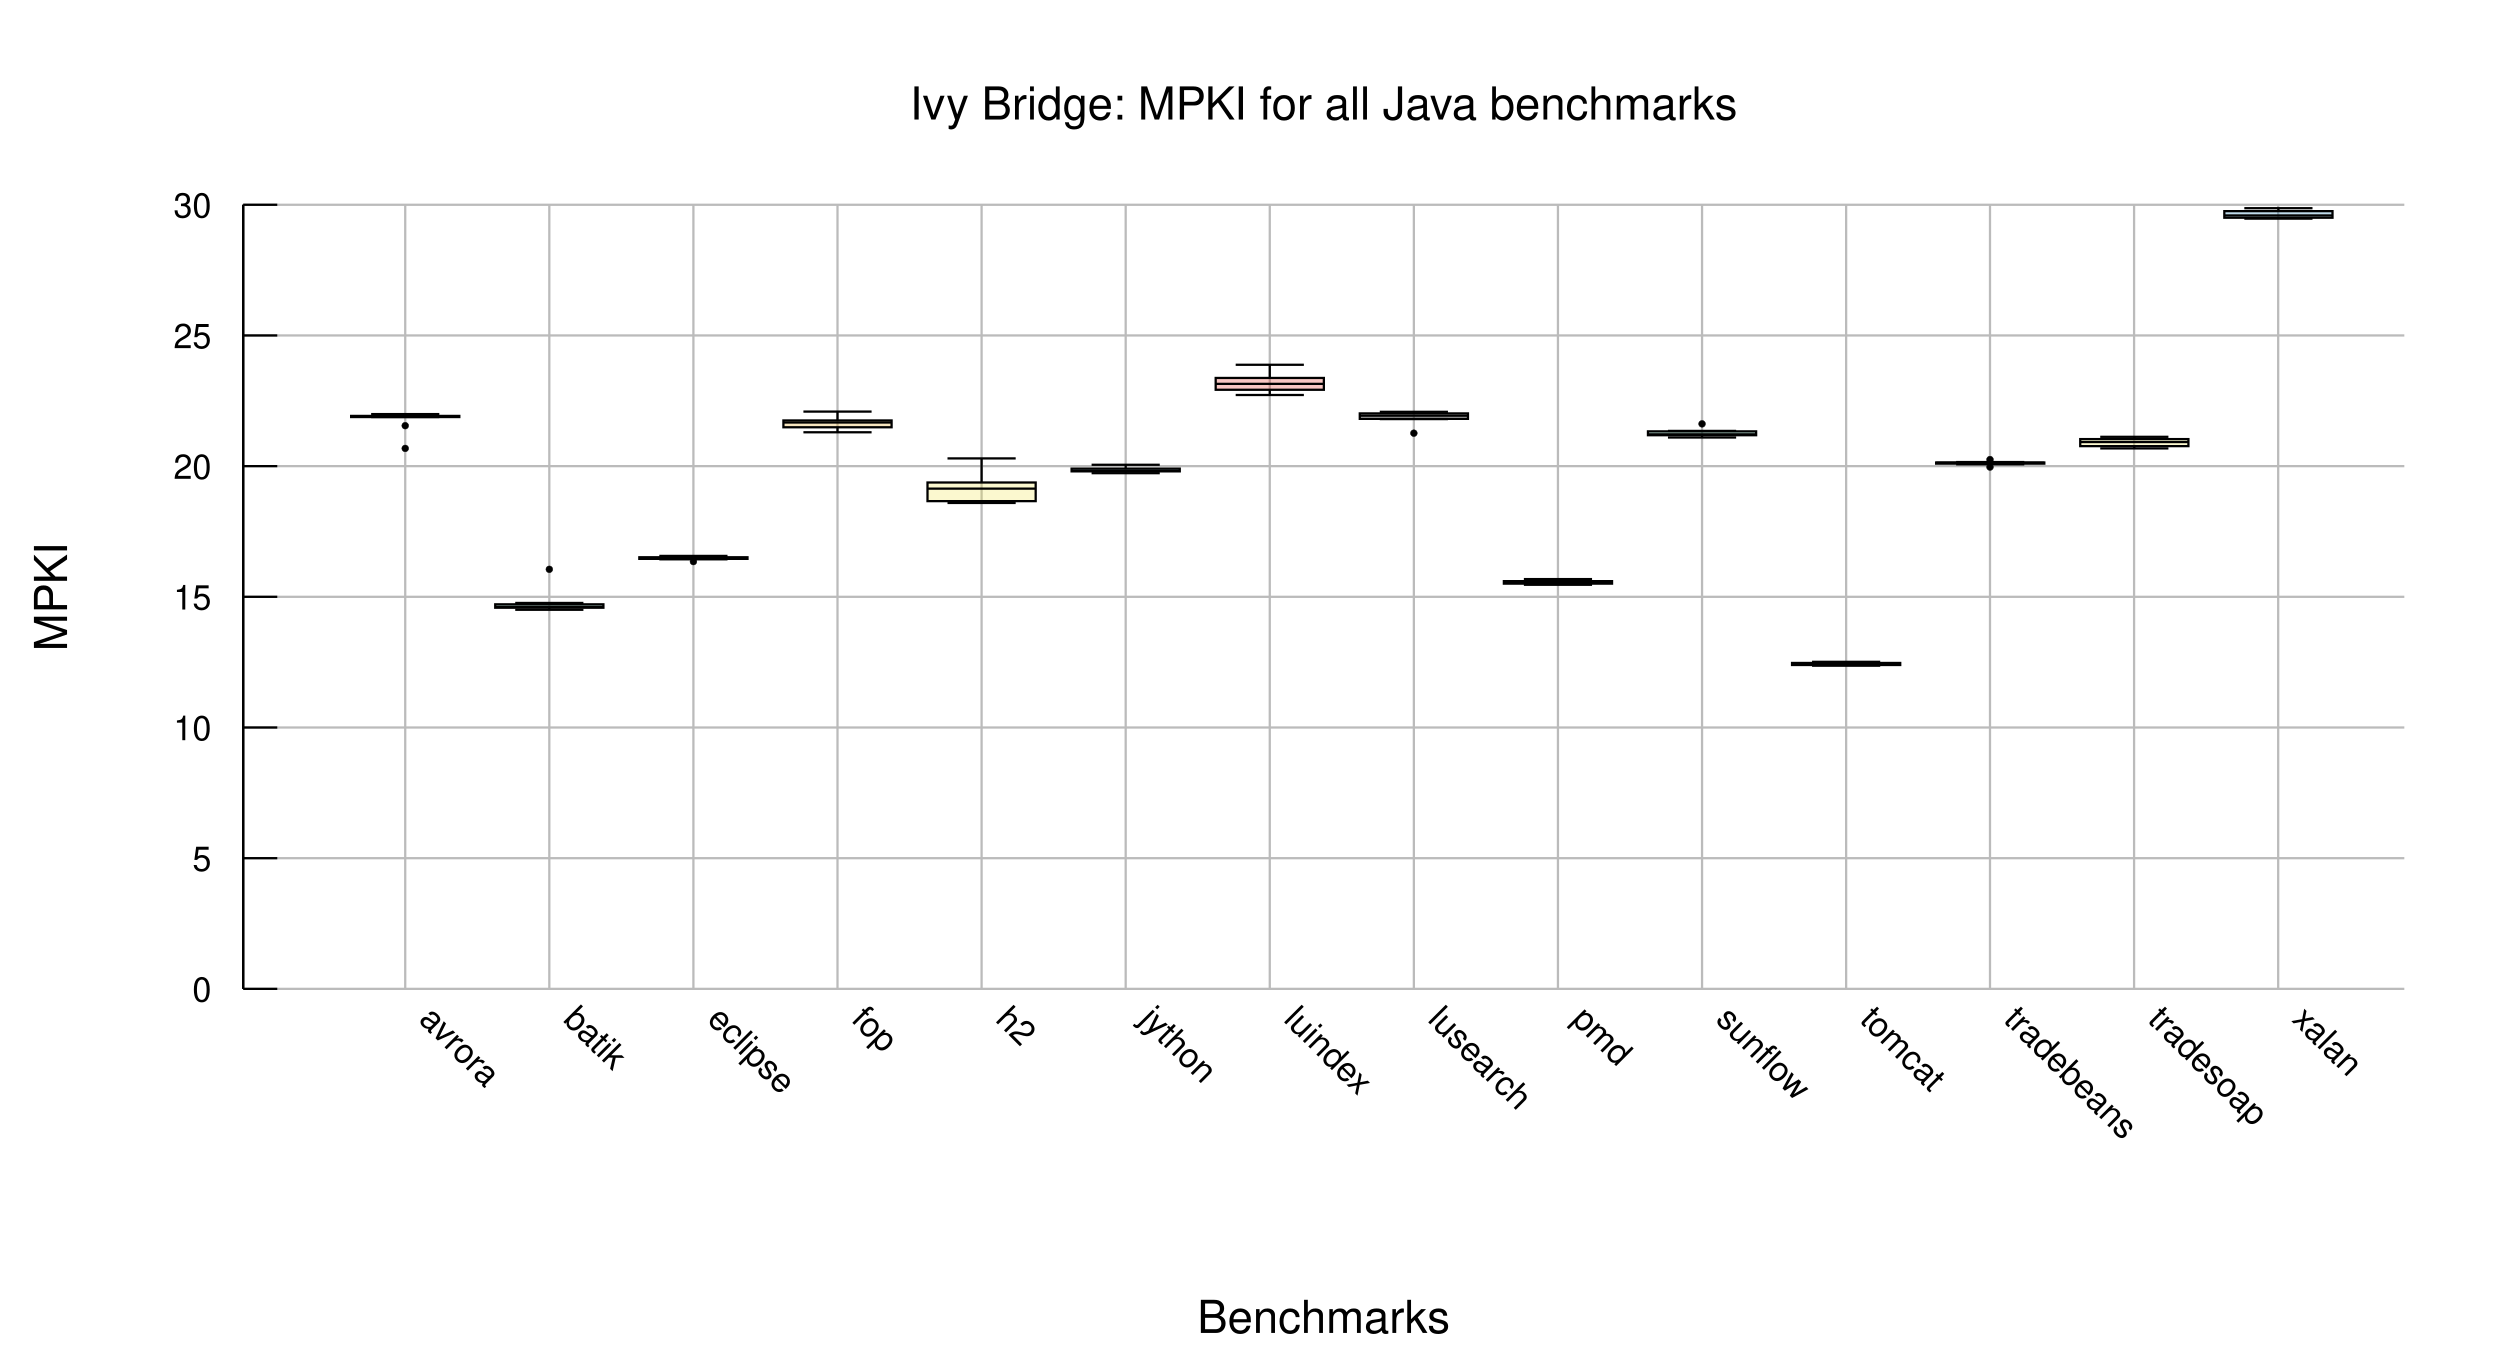
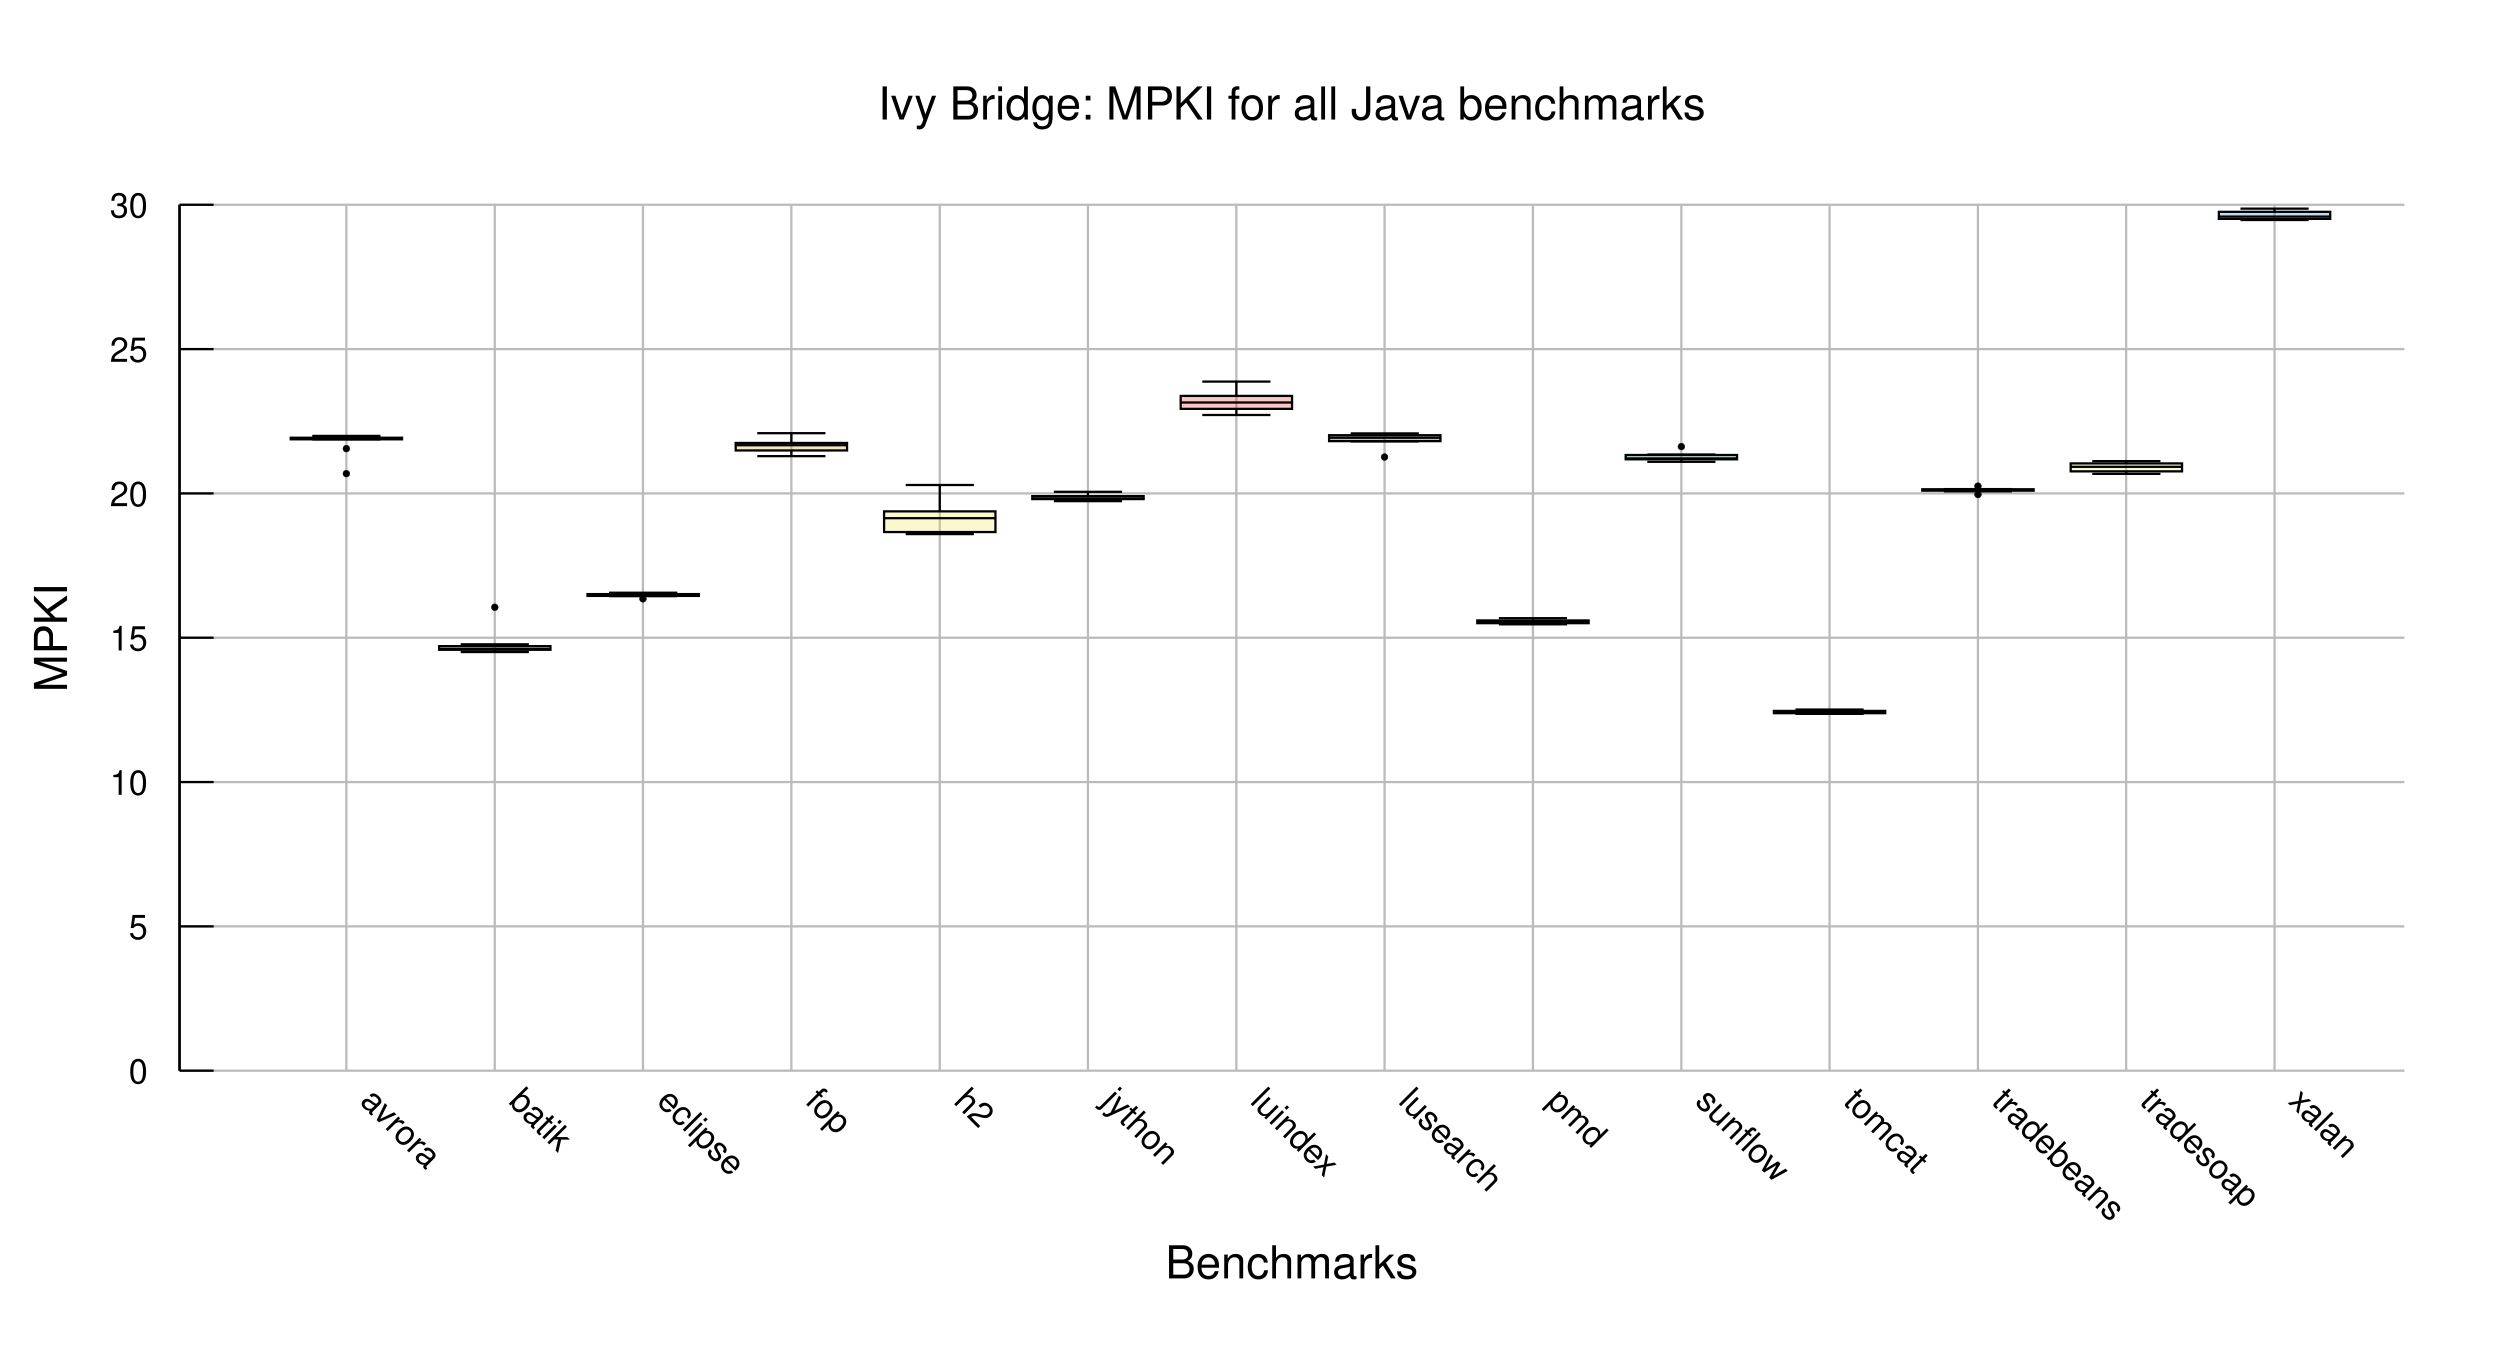
<svg xmlns="http://www.w3.org/2000/svg" xmlns:xlink="http://www.w3.org/1999/xlink" width="1100" height="600" viewBox="0 0 1100 600">
  <g id="gnuplot_canvas">
    <rect x="0" y="0" width="1100" height="600" fill="none" />
    <defs>
      <circle id="gpDot" r="0.5" stroke-width="0.5" />
      <path id="gpPt0" stroke-width="0.133" stroke="currentColor" d="M-1,0 h2 M0,-1 v2" />
      <path id="gpPt1" stroke-width="0.133" stroke="currentColor" d="M-1,-1 L1,1 M1,-1 L-1,1" />
      <path id="gpPt2" stroke-width="0.133" stroke="currentColor" d="M-1,0 L1,0 M0,-1 L0,1 M-1,-1 L1,1 M-1,1 L1,-1" />
      <rect id="gpPt3" stroke-width="0.133" stroke="currentColor" x="-1" y="-1" width="2" height="2" />
      <rect id="gpPt4" stroke-width="0.133" stroke="currentColor" fill="currentColor" x="-1" y="-1" width="2" height="2" />
      <circle id="gpPt5" stroke-width="0.133" stroke="currentColor" cx="0" cy="0" r="1" />
      <use xlink:href="#gpPt5" id="gpPt6" fill="currentColor" stroke="none" />
      <path id="gpPt7" stroke-width="0.133" stroke="currentColor" d="M0,-1.33 L-1.33,0.67 L1.33,0.67 z" />
      <use xlink:href="#gpPt7" id="gpPt8" fill="currentColor" stroke="none" />
      <use xlink:href="#gpPt7" id="gpPt9" stroke="currentColor" transform="rotate(180)" />
      <use xlink:href="#gpPt9" id="gpPt10" fill="currentColor" stroke="none" />
      <use xlink:href="#gpPt3" id="gpPt11" stroke="currentColor" transform="rotate(45)" />
      <use xlink:href="#gpPt11" id="gpPt12" fill="currentColor" stroke="none" />
      <path id="gpPt13" stroke-width="0.133" stroke="currentColor" d="M0,1.330 L1.265,0.411 L0.782,-1.067 L-0.782,-1.076 L-1.265,0.411 z" />
      <use xlink:href="#gpPt13" id="gpPt14" fill="currentColor" stroke="none" />
      <filter id="textbox" filterUnits="objectBoundingBox" x="0" y="0" height="1" width="1">
        <feFlood flood-color="white" flood-opacity="1" result="bgnd" />
        <feComposite in="SourceGraphic" in2="bgnd" operator="atop" />
      </filter>
      <filter id="greybox" filterUnits="objectBoundingBox" x="0" y="0" height="1" width="1">
        <feFlood flood-color="lightgrey" flood-opacity="1" result="grey" />
        <feComposite in="SourceGraphic" in2="grey" operator="atop" />
      </filter>
    </defs>
    <g fill="none" color="white" stroke="black" stroke-width="1.00" stroke-linecap="butt" stroke-linejoin="miter">
</g>
    <g fill="none" color="black" stroke="currentColor" stroke-width="1.00" stroke-linecap="butt" stroke-linejoin="miter">
</g>
    <g fill="none" color="black" stroke="currentColor" stroke-width="1.00" stroke-linecap="butt" stroke-linejoin="miter">
-       <path stroke="rgb(187, 187, 187)" class="gridline" d="M107.0,435.1 L1057.9,435.1  " />
-     </g>
-     <g fill="none" color="black" stroke="currentColor" stroke-width="1.00" stroke-linecap="butt" stroke-linejoin="miter">
-       <path stroke="black" d="M107.0,435.1 L122.0,435.1  " />
-       <g transform="translate(93.0,440.7)" stroke="none" fill="black" font-family="Helvetica" font-size="15.00" text-anchor="end">
+       <path stroke="rgb(187, 187, 187)" class="gridline" d="M79.0,471.1 L1057.9,471.1  " />
+     </g>
+     <g fill="none" color="black" stroke="currentColor" stroke-width="1.00" stroke-linecap="butt" stroke-linejoin="miter">
+       <path stroke="black" d="M79.0,471.1 L94.0,471.1  " />
+       <g transform="translate(65.0,476.7)" stroke="none" fill="black" font-family="Helvetica" font-size="15.00" text-anchor="end">
        <text>
          <tspan font-family="Helvetica"> 0</tspan>
        </text>
      </g>
    </g>
    <g fill="none" color="black" stroke="currentColor" stroke-width="1.00" stroke-linecap="butt" stroke-linejoin="miter">
</g>
    <g fill="none" color="black" stroke="currentColor" stroke-width="1.00" stroke-linecap="butt" stroke-linejoin="miter">
-       <path stroke="rgb(187, 187, 187)" class="gridline" d="M107.0,377.6 L1057.9,377.6  " />
-     </g>
-     <g fill="none" color="black" stroke="currentColor" stroke-width="1.00" stroke-linecap="butt" stroke-linejoin="miter">
-       <path stroke="black" d="M107.0,377.6 L122.0,377.6  " />
-       <g transform="translate(93.0,383.2)" stroke="none" fill="black" font-family="Helvetica" font-size="15.00" text-anchor="end">
+       <path stroke="rgb(187, 187, 187)" class="gridline" d="M79.0,407.6 L1057.9,407.6  " />
+     </g>
+     <g fill="none" color="black" stroke="currentColor" stroke-width="1.00" stroke-linecap="butt" stroke-linejoin="miter">
+       <path stroke="black" d="M79.0,407.6 L94.0,407.6  " />
+       <g transform="translate(65.0,413.2)" stroke="none" fill="black" font-family="Helvetica" font-size="15.00" text-anchor="end">
        <text>
          <tspan font-family="Helvetica"> 5</tspan>
        </text>
      </g>
    </g>
    <g fill="none" color="black" stroke="currentColor" stroke-width="1.00" stroke-linecap="butt" stroke-linejoin="miter">
</g>
    <g fill="none" color="black" stroke="currentColor" stroke-width="1.00" stroke-linecap="butt" stroke-linejoin="miter">
-       <path stroke="rgb(187, 187, 187)" class="gridline" d="M107.0,320.1 L1057.9,320.1  " />
-     </g>
-     <g fill="none" color="black" stroke="currentColor" stroke-width="1.00" stroke-linecap="butt" stroke-linejoin="miter">
-       <path stroke="black" d="M107.0,320.1 L122.0,320.1  " />
-       <g transform="translate(93.0,325.7)" stroke="none" fill="black" font-family="Helvetica" font-size="15.00" text-anchor="end">
+       <path stroke="rgb(187, 187, 187)" class="gridline" d="M79.0,344.1 L1057.9,344.1  " />
+     </g>
+     <g fill="none" color="black" stroke="currentColor" stroke-width="1.00" stroke-linecap="butt" stroke-linejoin="miter">
+       <path stroke="black" d="M79.0,344.1 L94.0,344.1  " />
+       <g transform="translate(65.0,349.7)" stroke="none" fill="black" font-family="Helvetica" font-size="15.00" text-anchor="end">
        <text>
          <tspan font-family="Helvetica"> 10</tspan>
        </text>
      </g>
    </g>
    <g fill="none" color="black" stroke="currentColor" stroke-width="1.00" stroke-linecap="butt" stroke-linejoin="miter">
</g>
    <g fill="none" color="black" stroke="currentColor" stroke-width="1.00" stroke-linecap="butt" stroke-linejoin="miter">
-       <path stroke="rgb(187, 187, 187)" class="gridline" d="M107.0,262.6 L1057.9,262.6  " />
-     </g>
-     <g fill="none" color="black" stroke="currentColor" stroke-width="1.00" stroke-linecap="butt" stroke-linejoin="miter">
-       <path stroke="black" d="M107.0,262.6 L122.0,262.6  " />
-       <g transform="translate(93.0,268.2)" stroke="none" fill="black" font-family="Helvetica" font-size="15.00" text-anchor="end">
+       <path stroke="rgb(187, 187, 187)" class="gridline" d="M79.0,280.6 L1057.9,280.6  " />
+     </g>
+     <g fill="none" color="black" stroke="currentColor" stroke-width="1.00" stroke-linecap="butt" stroke-linejoin="miter">
+       <path stroke="black" d="M79.0,280.6 L94.0,280.6  " />
+       <g transform="translate(65.0,286.2)" stroke="none" fill="black" font-family="Helvetica" font-size="15.00" text-anchor="end">
        <text>
          <tspan font-family="Helvetica"> 15</tspan>
        </text>
      </g>
    </g>
    <g fill="none" color="black" stroke="currentColor" stroke-width="1.00" stroke-linecap="butt" stroke-linejoin="miter">
</g>
    <g fill="none" color="black" stroke="currentColor" stroke-width="1.00" stroke-linecap="butt" stroke-linejoin="miter">
-       <path stroke="rgb(187, 187, 187)" class="gridline" d="M107.0,205.1 L1057.9,205.1  " />
-     </g>
-     <g fill="none" color="black" stroke="currentColor" stroke-width="1.00" stroke-linecap="butt" stroke-linejoin="miter">
-       <path stroke="black" d="M107.0,205.1 L122.0,205.1  " />
-       <g transform="translate(93.0,210.7)" stroke="none" fill="black" font-family="Helvetica" font-size="15.00" text-anchor="end">
+       <path stroke="rgb(187, 187, 187)" class="gridline" d="M79.0,217.1 L1057.9,217.1  " />
+     </g>
+     <g fill="none" color="black" stroke="currentColor" stroke-width="1.00" stroke-linecap="butt" stroke-linejoin="miter">
+       <path stroke="black" d="M79.0,217.1 L94.0,217.1  " />
+       <g transform="translate(65.0,222.7)" stroke="none" fill="black" font-family="Helvetica" font-size="15.00" text-anchor="end">
        <text>
          <tspan font-family="Helvetica"> 20</tspan>
        </text>
      </g>
    </g>
    <g fill="none" color="black" stroke="currentColor" stroke-width="1.00" stroke-linecap="butt" stroke-linejoin="miter">
</g>
    <g fill="none" color="black" stroke="currentColor" stroke-width="1.00" stroke-linecap="butt" stroke-linejoin="miter">
-       <path stroke="rgb(187, 187, 187)" class="gridline" d="M107.0,147.6 L1057.9,147.6  " />
-     </g>
-     <g fill="none" color="black" stroke="currentColor" stroke-width="1.00" stroke-linecap="butt" stroke-linejoin="miter">
-       <path stroke="black" d="M107.0,147.6 L122.0,147.6  " />
-       <g transform="translate(93.0,153.2)" stroke="none" fill="black" font-family="Helvetica" font-size="15.00" text-anchor="end">
+       <path stroke="rgb(187, 187, 187)" class="gridline" d="M79.0,153.6 L1057.9,153.6  " />
+     </g>
+     <g fill="none" color="black" stroke="currentColor" stroke-width="1.00" stroke-linecap="butt" stroke-linejoin="miter">
+       <path stroke="black" d="M79.0,153.6 L94.0,153.6  " />
+       <g transform="translate(65.0,159.2)" stroke="none" fill="black" font-family="Helvetica" font-size="15.00" text-anchor="end">
        <text>
          <tspan font-family="Helvetica"> 25</tspan>
        </text>
      </g>
    </g>
    <g fill="none" color="black" stroke="currentColor" stroke-width="1.00" stroke-linecap="butt" stroke-linejoin="miter">
</g>
    <g fill="none" color="black" stroke="currentColor" stroke-width="1.00" stroke-linecap="butt" stroke-linejoin="miter">
-       <path stroke="rgb(187, 187, 187)" class="gridline" d="M107.0,90.1 L1057.9,90.1  " />
-     </g>
-     <g fill="none" color="black" stroke="currentColor" stroke-width="1.00" stroke-linecap="butt" stroke-linejoin="miter">
-       <path stroke="black" d="M107.0,90.1 L122.0,90.1  " />
-       <g transform="translate(93.0,95.7)" stroke="none" fill="black" font-family="Helvetica" font-size="15.00" text-anchor="end">
+       <path stroke="rgb(187, 187, 187)" class="gridline" d="M79.0,90.1 L1057.9,90.1  " />
+     </g>
+     <g fill="none" color="black" stroke="currentColor" stroke-width="1.00" stroke-linecap="butt" stroke-linejoin="miter">
+       <path stroke="black" d="M79.0,90.1 L94.0,90.1  " />
+       <g transform="translate(65.0,95.7)" stroke="none" fill="black" font-family="Helvetica" font-size="15.00" text-anchor="end">
        <text>
          <tspan font-family="Helvetica"> 30</tspan>
        </text>
      </g>
    </g>
    <g fill="none" color="black" stroke="currentColor" stroke-width="1.00" stroke-linecap="butt" stroke-linejoin="miter">
</g>
    <g fill="none" color="black" stroke="currentColor" stroke-width="1.00" stroke-linecap="butt" stroke-linejoin="miter">
-       <path stroke="rgb(187, 187, 187)" class="gridline" d="M178.3,435.1 L178.3,90.1  " />
-     </g>
-     <g fill="none" color="black" stroke="currentColor" stroke-width="1.00" stroke-linecap="butt" stroke-linejoin="miter">
-       <path stroke="black" d="M178.3,435.1  " />
-       <g transform="translate(183.9,449.1) rotate(45)" stroke="none" fill="black" font-family="Helvetica" font-size="15.00" text-anchor="start">
+       <path stroke="rgb(187, 187, 187)" class="gridline" d="M152.4,471.1 L152.4,90.1  " />
+     </g>
+     <g fill="none" color="black" stroke="currentColor" stroke-width="1.00" stroke-linecap="butt" stroke-linejoin="miter">
+       <path stroke="black" d="M152.4,471.1  " />
+       <g transform="translate(158.0,485.1) rotate(45)" stroke="none" fill="black" font-family="Helvetica" font-size="15.00" text-anchor="start">
        <text>avrora</text>
      </g>
    </g>
    <g fill="none" color="black" stroke="currentColor" stroke-width="1.00" stroke-linecap="butt" stroke-linejoin="miter">
</g>
    <g fill="none" color="black" stroke="currentColor" stroke-width="1.00" stroke-linecap="butt" stroke-linejoin="miter">
-       <path stroke="rgb(187, 187, 187)" class="gridline" d="M241.7,435.1 L241.7,90.1  " />
-     </g>
-     <g fill="none" color="black" stroke="currentColor" stroke-width="1.00" stroke-linecap="butt" stroke-linejoin="miter">
-       <path stroke="black" d="M241.7,435.1  " />
-       <g transform="translate(247.3,449.1) rotate(45)" stroke="none" fill="black" font-family="Helvetica" font-size="15.00" text-anchor="start">
+       <path stroke="rgb(187, 187, 187)" class="gridline" d="M217.7,471.1 L217.7,90.1  " />
+     </g>
+     <g fill="none" color="black" stroke="currentColor" stroke-width="1.00" stroke-linecap="butt" stroke-linejoin="miter">
+       <path stroke="black" d="M217.7,471.1  " />
+       <g transform="translate(223.3,485.1) rotate(45)" stroke="none" fill="black" font-family="Helvetica" font-size="15.00" text-anchor="start">
        <text>batik</text>
      </g>
    </g>
    <g fill="none" color="black" stroke="currentColor" stroke-width="1.00" stroke-linecap="butt" stroke-linejoin="miter">
</g>
    <g fill="none" color="black" stroke="currentColor" stroke-width="1.00" stroke-linecap="butt" stroke-linejoin="miter">
-       <path stroke="rgb(187, 187, 187)" class="gridline" d="M305.1,435.1 L305.1,90.1  " />
-     </g>
-     <g fill="none" color="black" stroke="currentColor" stroke-width="1.00" stroke-linecap="butt" stroke-linejoin="miter">
-       <path stroke="black" d="M305.1,435.1  " />
-       <g transform="translate(310.7,449.1) rotate(45)" stroke="none" fill="black" font-family="Helvetica" font-size="15.00" text-anchor="start">
+       <path stroke="rgb(187, 187, 187)" class="gridline" d="M282.9,471.1 L282.9,90.1  " />
+     </g>
+     <g fill="none" color="black" stroke="currentColor" stroke-width="1.00" stroke-linecap="butt" stroke-linejoin="miter">
+       <path stroke="black" d="M282.9,471.1  " />
+       <g transform="translate(288.5,485.1) rotate(45)" stroke="none" fill="black" font-family="Helvetica" font-size="15.00" text-anchor="start">
        <text>eclipse</text>
      </g>
    </g>
    <g fill="none" color="black" stroke="currentColor" stroke-width="1.00" stroke-linecap="butt" stroke-linejoin="miter">
</g>
    <g fill="none" color="black" stroke="currentColor" stroke-width="1.00" stroke-linecap="butt" stroke-linejoin="miter">
-       <path stroke="rgb(187, 187, 187)" class="gridline" d="M368.5,435.1 L368.5,90.1  " />
-     </g>
-     <g fill="none" color="black" stroke="currentColor" stroke-width="1.00" stroke-linecap="butt" stroke-linejoin="miter">
-       <path stroke="black" d="M368.5,435.1  " />
-       <g transform="translate(374.1,449.1) rotate(45)" stroke="none" fill="black" font-family="Helvetica" font-size="15.00" text-anchor="start">
+       <path stroke="rgb(187, 187, 187)" class="gridline" d="M348.2,471.1 L348.2,90.1  " />
+     </g>
+     <g fill="none" color="black" stroke="currentColor" stroke-width="1.00" stroke-linecap="butt" stroke-linejoin="miter">
+       <path stroke="black" d="M348.2,471.1  " />
+       <g transform="translate(353.8,485.1) rotate(45)" stroke="none" fill="black" font-family="Helvetica" font-size="15.00" text-anchor="start">
        <text>fop</text>
      </g>
    </g>
    <g fill="none" color="black" stroke="currentColor" stroke-width="1.00" stroke-linecap="butt" stroke-linejoin="miter">
</g>
    <g fill="none" color="black" stroke="currentColor" stroke-width="1.00" stroke-linecap="butt" stroke-linejoin="miter">
-       <path stroke="rgb(187, 187, 187)" class="gridline" d="M431.9,435.1 L431.9,90.1  " />
-     </g>
-     <g fill="none" color="black" stroke="currentColor" stroke-width="1.00" stroke-linecap="butt" stroke-linejoin="miter">
-       <path stroke="black" d="M431.9,435.1  " />
-       <g transform="translate(437.5,449.1) rotate(45)" stroke="none" fill="black" font-family="Helvetica" font-size="15.00" text-anchor="start">
+       <path stroke="rgb(187, 187, 187)" class="gridline" d="M413.5,471.1 L413.5,90.1  " />
+     </g>
+     <g fill="none" color="black" stroke="currentColor" stroke-width="1.00" stroke-linecap="butt" stroke-linejoin="miter">
+       <path stroke="black" d="M413.5,471.1  " />
+       <g transform="translate(419.1,485.1) rotate(45)" stroke="none" fill="black" font-family="Helvetica" font-size="15.00" text-anchor="start">
        <text>h2</text>
      </g>
    </g>
    <g fill="none" color="black" stroke="currentColor" stroke-width="1.00" stroke-linecap="butt" stroke-linejoin="miter">
</g>
    <g fill="none" color="black" stroke="currentColor" stroke-width="1.00" stroke-linecap="butt" stroke-linejoin="miter">
-       <path stroke="rgb(187, 187, 187)" class="gridline" d="M495.3,435.1 L495.3,90.1  " />
-     </g>
-     <g fill="none" color="black" stroke="currentColor" stroke-width="1.00" stroke-linecap="butt" stroke-linejoin="miter">
-       <path stroke="black" d="M495.3,435.1  " />
-       <g transform="translate(500.9,449.1) rotate(45)" stroke="none" fill="black" font-family="Helvetica" font-size="15.00" text-anchor="start">
+       <path stroke="rgb(187, 187, 187)" class="gridline" d="M478.7,471.1 L478.7,90.1  " />
+     </g>
+     <g fill="none" color="black" stroke="currentColor" stroke-width="1.00" stroke-linecap="butt" stroke-linejoin="miter">
+       <path stroke="black" d="M478.7,471.1  " />
+       <g transform="translate(484.3,485.1) rotate(45)" stroke="none" fill="black" font-family="Helvetica" font-size="15.00" text-anchor="start">
        <text>jython</text>
      </g>
    </g>
    <g fill="none" color="black" stroke="currentColor" stroke-width="1.00" stroke-linecap="butt" stroke-linejoin="miter">
</g>
    <g fill="none" color="black" stroke="currentColor" stroke-width="1.00" stroke-linecap="butt" stroke-linejoin="miter">
-       <path stroke="rgb(187, 187, 187)" class="gridline" d="M558.7,435.1 L558.7,90.1  " />
-     </g>
-     <g fill="none" color="black" stroke="currentColor" stroke-width="1.00" stroke-linecap="butt" stroke-linejoin="miter">
-       <path stroke="black" d="M558.7,435.1  " />
-       <g transform="translate(564.3,449.1) rotate(45)" stroke="none" fill="black" font-family="Helvetica" font-size="15.00" text-anchor="start">
+       <path stroke="rgb(187, 187, 187)" class="gridline" d="M544.0,471.1 L544.0,90.1  " />
+     </g>
+     <g fill="none" color="black" stroke="currentColor" stroke-width="1.00" stroke-linecap="butt" stroke-linejoin="miter">
+       <path stroke="black" d="M544.0,471.1  " />
+       <g transform="translate(549.6,485.1) rotate(45)" stroke="none" fill="black" font-family="Helvetica" font-size="15.00" text-anchor="start">
        <text>luindex</text>
      </g>
    </g>
    <g fill="none" color="black" stroke="currentColor" stroke-width="1.00" stroke-linecap="butt" stroke-linejoin="miter">
</g>
    <g fill="none" color="black" stroke="currentColor" stroke-width="1.00" stroke-linecap="butt" stroke-linejoin="miter">
-       <path stroke="rgb(187, 187, 187)" class="gridline" d="M622.1,435.1 L622.1,90.1  " />
-     </g>
-     <g fill="none" color="black" stroke="currentColor" stroke-width="1.00" stroke-linecap="butt" stroke-linejoin="miter">
-       <path stroke="black" d="M622.1,435.1  " />
-       <g transform="translate(627.7,449.1) rotate(45)" stroke="none" fill="black" font-family="Helvetica" font-size="15.00" text-anchor="start">
+       <path stroke="rgb(187, 187, 187)" class="gridline" d="M609.2,471.1 L609.2,90.1  " />
+     </g>
+     <g fill="none" color="black" stroke="currentColor" stroke-width="1.00" stroke-linecap="butt" stroke-linejoin="miter">
+       <path stroke="black" d="M609.2,471.1  " />
+       <g transform="translate(614.8,485.1) rotate(45)" stroke="none" fill="black" font-family="Helvetica" font-size="15.00" text-anchor="start">
        <text>lusearch</text>
      </g>
    </g>
    <g fill="none" color="black" stroke="currentColor" stroke-width="1.00" stroke-linecap="butt" stroke-linejoin="miter">
</g>
    <g fill="none" color="black" stroke="currentColor" stroke-width="1.00" stroke-linecap="butt" stroke-linejoin="miter">
-       <path stroke="rgb(187, 187, 187)" class="gridline" d="M685.5,435.1 L685.5,90.1  " />
-     </g>
-     <g fill="none" color="black" stroke="currentColor" stroke-width="1.00" stroke-linecap="butt" stroke-linejoin="miter">
-       <path stroke="black" d="M685.5,435.1  " />
-       <g transform="translate(691.1,449.1) rotate(45)" stroke="none" fill="black" font-family="Helvetica" font-size="15.00" text-anchor="start">
+       <path stroke="rgb(187, 187, 187)" class="gridline" d="M674.5,471.1 L674.5,90.1  " />
+     </g>
+     <g fill="none" color="black" stroke="currentColor" stroke-width="1.00" stroke-linecap="butt" stroke-linejoin="miter">
+       <path stroke="black" d="M674.5,471.1  " />
+       <g transform="translate(680.1,485.1) rotate(45)" stroke="none" fill="black" font-family="Helvetica" font-size="15.00" text-anchor="start">
        <text>pmd</text>
      </g>
    </g>
    <g fill="none" color="black" stroke="currentColor" stroke-width="1.00" stroke-linecap="butt" stroke-linejoin="miter">
</g>
    <g fill="none" color="black" stroke="currentColor" stroke-width="1.00" stroke-linecap="butt" stroke-linejoin="miter">
-       <path stroke="rgb(187, 187, 187)" class="gridline" d="M748.9,435.1 L748.9,90.1  " />
-     </g>
-     <g fill="none" color="black" stroke="currentColor" stroke-width="1.00" stroke-linecap="butt" stroke-linejoin="miter">
-       <path stroke="black" d="M748.9,435.1  " />
-       <g transform="translate(754.5,449.1) rotate(45)" stroke="none" fill="black" font-family="Helvetica" font-size="15.00" text-anchor="start">
+       <path stroke="rgb(187, 187, 187)" class="gridline" d="M739.8,471.1 L739.8,90.1  " />
+     </g>
+     <g fill="none" color="black" stroke="currentColor" stroke-width="1.00" stroke-linecap="butt" stroke-linejoin="miter">
+       <path stroke="black" d="M739.8,471.1  " />
+       <g transform="translate(745.4,485.1) rotate(45)" stroke="none" fill="black" font-family="Helvetica" font-size="15.00" text-anchor="start">
        <text>sunflow</text>
      </g>
    </g>
    <g fill="none" color="black" stroke="currentColor" stroke-width="1.00" stroke-linecap="butt" stroke-linejoin="miter">
</g>
    <g fill="none" color="black" stroke="currentColor" stroke-width="1.00" stroke-linecap="butt" stroke-linejoin="miter">
-       <path stroke="rgb(187, 187, 187)" class="gridline" d="M812.3,435.1 L812.3,90.1  " />
-     </g>
-     <g fill="none" color="black" stroke="currentColor" stroke-width="1.00" stroke-linecap="butt" stroke-linejoin="miter">
-       <path stroke="black" d="M812.3,435.1  " />
-       <g transform="translate(817.9,449.1) rotate(45)" stroke="none" fill="black" font-family="Helvetica" font-size="15.00" text-anchor="start">
+       <path stroke="rgb(187, 187, 187)" class="gridline" d="M805.0,471.1 L805.0,90.1  " />
+     </g>
+     <g fill="none" color="black" stroke="currentColor" stroke-width="1.00" stroke-linecap="butt" stroke-linejoin="miter">
+       <path stroke="black" d="M805.0,471.1  " />
+       <g transform="translate(810.6,485.1) rotate(45)" stroke="none" fill="black" font-family="Helvetica" font-size="15.00" text-anchor="start">
        <text>tomcat</text>
      </g>
    </g>
    <g fill="none" color="black" stroke="currentColor" stroke-width="1.00" stroke-linecap="butt" stroke-linejoin="miter">
</g>
    <g fill="none" color="black" stroke="currentColor" stroke-width="1.00" stroke-linecap="butt" stroke-linejoin="miter">
-       <path stroke="rgb(187, 187, 187)" class="gridline" d="M875.6,435.1 L875.6,90.1  " />
-     </g>
-     <g fill="none" color="black" stroke="currentColor" stroke-width="1.00" stroke-linecap="butt" stroke-linejoin="miter">
-       <path stroke="black" d="M875.6,435.1  " />
-       <g transform="translate(881.2,449.1) rotate(45)" stroke="none" fill="black" font-family="Helvetica" font-size="15.00" text-anchor="start">
+       <path stroke="rgb(187, 187, 187)" class="gridline" d="M870.3,471.1 L870.3,90.1  " />
+     </g>
+     <g fill="none" color="black" stroke="currentColor" stroke-width="1.00" stroke-linecap="butt" stroke-linejoin="miter">
+       <path stroke="black" d="M870.3,471.1  " />
+       <g transform="translate(875.9,485.1) rotate(45)" stroke="none" fill="black" font-family="Helvetica" font-size="15.00" text-anchor="start">
        <text>tradebeans</text>
      </g>
    </g>
    <g fill="none" color="black" stroke="currentColor" stroke-width="1.00" stroke-linecap="butt" stroke-linejoin="miter">
</g>
    <g fill="none" color="black" stroke="currentColor" stroke-width="1.00" stroke-linecap="butt" stroke-linejoin="miter">
-       <path stroke="rgb(187, 187, 187)" class="gridline" d="M939.0,435.1 L939.0,90.1  " />
-     </g>
-     <g fill="none" color="black" stroke="currentColor" stroke-width="1.00" stroke-linecap="butt" stroke-linejoin="miter">
-       <path stroke="black" d="M939.0,435.1  " />
-       <g transform="translate(944.6,449.1) rotate(45)" stroke="none" fill="black" font-family="Helvetica" font-size="15.00" text-anchor="start">
+       <path stroke="rgb(187, 187, 187)" class="gridline" d="M935.5,471.1 L935.5,90.1  " />
+     </g>
+     <g fill="none" color="black" stroke="currentColor" stroke-width="1.00" stroke-linecap="butt" stroke-linejoin="miter">
+       <path stroke="black" d="M935.5,471.1  " />
+       <g transform="translate(941.1,485.1) rotate(45)" stroke="none" fill="black" font-family="Helvetica" font-size="15.00" text-anchor="start">
        <text>tradesoap</text>
      </g>
    </g>
    <g fill="none" color="black" stroke="currentColor" stroke-width="1.00" stroke-linecap="butt" stroke-linejoin="miter">
</g>
    <g fill="none" color="black" stroke="currentColor" stroke-width="1.00" stroke-linecap="butt" stroke-linejoin="miter">
-       <path stroke="rgb(187, 187, 187)" class="gridline" d="M1002.4,435.1 L1002.4,90.1  " />
-     </g>
-     <g fill="none" color="black" stroke="currentColor" stroke-width="1.00" stroke-linecap="butt" stroke-linejoin="miter">
-       <path stroke="black" d="M1002.4,435.1  " />
-       <g transform="translate(1008.0,449.1) rotate(45)" stroke="none" fill="black" font-family="Helvetica" font-size="15.00" text-anchor="start">
+       <path stroke="rgb(187, 187, 187)" class="gridline" d="M1000.8,471.1 L1000.8,90.1  " />
+     </g>
+     <g fill="none" color="black" stroke="currentColor" stroke-width="1.00" stroke-linecap="butt" stroke-linejoin="miter">
+       <path stroke="black" d="M1000.8,471.1  " />
+       <g transform="translate(1006.4,485.1) rotate(45)" stroke="none" fill="black" font-family="Helvetica" font-size="15.00" text-anchor="start">
        <text>xalan</text>
      </g>
    </g>
    <g fill="none" color="black" stroke="currentColor" stroke-width="1.00" stroke-linecap="butt" stroke-linejoin="miter">
</g>
    <g fill="none" color="black" stroke="currentColor" stroke-width="1.00" stroke-linecap="butt" stroke-linejoin="miter">
-       <path stroke="black" d="M107.0,90.1 L107.0,435.1 M1057.9,435.1 M1057.9,90.1 M107.0,90.1  " />
-     </g>
-     <g fill="none" color="black" stroke="currentColor" stroke-width="1.00" stroke-linecap="butt" stroke-linejoin="miter">
-       <g transform="translate(29.5,262.6) rotate(270)" stroke="none" fill="black" font-family="Helvetica" font-size="20.00" text-anchor="middle">
+       <path stroke="black" d="M79.0,90.1 L79.0,471.1 M1057.9,471.1 M1057.9,90.1 M79.0,90.1  " />
+     </g>
+     <g fill="none" color="black" stroke="currentColor" stroke-width="1.00" stroke-linecap="butt" stroke-linejoin="miter">
+       <g transform="translate(29.5,280.6) rotate(270)" stroke="none" fill="black" font-family="Helvetica" font-size="20.00" text-anchor="middle">
        <text>
          <tspan font-family="Helvetica">MPKI</tspan>
        </text>
      </g>
    </g>
    <g fill="none" color="black" stroke="currentColor" stroke-width="1.00" stroke-linecap="butt" stroke-linejoin="miter">
-       <g transform="translate(582.4,586.5)" stroke="none" fill="black" font-family="Helvetica" font-size="20.00" text-anchor="middle">
+       <g transform="translate(568.4,562.5)" stroke="none" fill="black" font-family="Helvetica" font-size="20.00" text-anchor="middle">
        <text>
          <tspan font-family="Helvetica">Benchmarks</tspan>
        </text>
      </g>
    </g>
    <g fill="none" color="black" stroke="currentColor" stroke-width="1.00" stroke-linecap="butt" stroke-linejoin="miter">
-       <g transform="translate(582.4,52.6)" stroke="none" fill="black" font-family="Helvetica" font-size="20.00" text-anchor="middle">
+       <g transform="translate(568.4,52.6)" stroke="none" fill="black" font-family="Helvetica" font-size="20.00" text-anchor="middle">
        <text>Ivy Bridge: MPKI for all Java benchmarks</text>
      </g>
    </g>
    <g id="gnuplot_plot_1">
      <g fill="none" color="black" stroke="currentColor" stroke-width="1.00" stroke-linecap="butt" stroke-linejoin="miter">
</g>
      <g fill="none" color="black" stroke="currentColor" stroke-width="1.00" stroke-linecap="butt" stroke-linejoin="miter">
        <g stroke="none" shape-rendering="crispEdges">
-           <polygon fill="rgb(148,   0, 211)" fill-opacity="0.25" points="154.5,183.5 202.1,183.5 202.1,183.0 154.5,183.0 " />
-         </g>
-         <path stroke="black" d="M178.3,183.5 M178.3,183.0 L178.3,182.2 M154.5,183.5 L202.1,183.5 L202.1,183.0 L154.5,183.0 L154.5,183.5   Z  " />
-         <path stroke="black" d="M163.3,182.2 L193.3,182.2 M163.3,183.5 L193.3,183.5 M154.5,183.2 L202.1,183.2  " />
-         <use xlink:href="#gpPt6" transform="translate(178.3,197.3) scale(1.50)" color="black" />
-         <use xlink:href="#gpPt6" transform="translate(178.3,187.3) scale(1.50)" color="black" />
+           <polygon fill="rgb(148,   0, 211)" fill-opacity="0.25" points="127.9,193.3 176.9,193.3 176.9,192.6 127.9,192.6 " />
+         </g>
+         <path stroke="black" d="M152.4,193.3 M152.4,192.6 L152.4,191.8 M127.9,193.3 L176.9,193.3 L176.9,192.6 L127.9,192.6 L127.9,193.3   Z  " />
+         <path stroke="black" d="M137.4,191.8 L167.4,191.8 M137.4,193.3 L167.4,193.3 M127.9,192.9 L176.9,192.9  " />
+         <use xlink:href="#gpPt6" transform="translate(152.4,208.4) scale(1.50)" color="black" />
+         <use xlink:href="#gpPt6" transform="translate(152.4,197.4) scale(1.50)" color="black" />
      </g>
    </g>
    <g id="gnuplot_plot_2">
      <g fill="none" color="black" stroke="currentColor" stroke-width="1.00" stroke-linecap="butt" stroke-linejoin="miter">
</g>
      <g fill="none" color="black" stroke="currentColor" stroke-width="1.00" stroke-linecap="butt" stroke-linejoin="miter">
        <g stroke="none" shape-rendering="crispEdges">
-           <polygon fill="rgb(  0, 158, 115)" fill-opacity="0.25" points="217.9,267.4 265.5,267.4 265.5,265.9 217.9,265.9 " />
-         </g>
-         <path stroke="black" d="M241.7,268.3 L241.7,267.4 M241.7,265.9 L241.7,265.3 M217.9,267.4 L265.5,267.4 L265.5,265.9 L217.9,265.9   L217.9,267.4 Z  " />
-         <path stroke="black" d="M226.7,265.3 L256.7,265.3 M226.7,268.3 L256.7,268.3 M217.9,267.0 L265.5,267.0  " />
-         <use xlink:href="#gpPt6" transform="translate(241.7,250.5) scale(1.50)" color="black" />
+           <polygon fill="rgb(  0, 158, 115)" fill-opacity="0.25" points="193.2,285.9 242.2,285.9 242.2,284.3 193.2,284.3 " />
+         </g>
+         <path stroke="black" d="M217.7,286.9 L217.7,285.9 M217.7,284.3 L217.7,283.5 M193.2,285.9 L242.2,285.9 L242.2,284.3 L193.2,284.3   L193.2,285.9 Z  " />
+         <path stroke="black" d="M202.7,283.5 L232.7,283.5 M202.7,286.9 L232.7,286.9 M193.2,285.5 L242.2,285.5  " />
+         <use xlink:href="#gpPt6" transform="translate(217.7,267.2) scale(1.50)" color="black" />
      </g>
    </g>
    <g id="gnuplot_plot_3">
      <g fill="none" color="black" stroke="currentColor" stroke-width="1.00" stroke-linecap="butt" stroke-linejoin="miter">
</g>
      <g fill="none" color="black" stroke="currentColor" stroke-width="1.00" stroke-linecap="butt" stroke-linejoin="miter">
        <g stroke="none" shape-rendering="crispEdges">
-           <polygon fill="rgb( 86, 180, 233)" fill-opacity="0.25" points="281.3,245.9 328.9,245.9 328.9,245.2 281.3,245.2 " />
-         </g>
-         <path stroke="black" d="M305.1,246.1 L305.1,245.9 M305.1,245.2 L305.1,244.6 M281.3,245.9 L328.9,245.9 L328.9,245.2 L281.3,245.2   L281.3,245.9 Z  " />
-         <path stroke="black" d="M290.1,244.6 L320.1,244.6 M290.1,246.1 L320.1,246.1 M281.3,245.5 L328.9,245.5  " />
-         <use xlink:href="#gpPt6" transform="translate(305.1,247.1) scale(1.50)" color="black" />
+           <polygon fill="rgb( 86, 180, 233)" fill-opacity="0.25" points="258.5,262.2 307.5,262.2 307.5,261.4 258.5,261.4 " />
+         </g>
+         <path stroke="black" d="M283.0,262.3 L283.0,262.2 M283.0,261.4 L283.0,260.8 M258.5,262.2 L307.5,262.2 L307.5,261.4 L258.5,261.4   L258.5,262.2 Z  " />
+         <path stroke="black" d="M268.0,260.8 L298.0,260.8 M268.0,262.3 L298.0,262.3 M258.5,261.7 L307.5,261.7  " />
+         <use xlink:href="#gpPt6" transform="translate(282.9,263.5) scale(1.50)" color="black" />
      </g>
    </g>
    <g id="gnuplot_plot_4">
      <g fill="none" color="black" stroke="currentColor" stroke-width="1.00" stroke-linecap="butt" stroke-linejoin="miter">
</g>
      <g fill="none" color="black" stroke="currentColor" stroke-width="1.00" stroke-linecap="butt" stroke-linejoin="miter">
        <g stroke="none" shape-rendering="crispEdges">
-           <polygon fill="rgb(230, 159,   0)" fill-opacity="0.25" points="344.7,188.0 392.3,188.0 392.3,185.0 344.7,185.0 " />
-         </g>
-         <path stroke="black" d="M368.5,190.2 L368.5,188.0 M368.5,185.0 L368.5,181.1 M344.7,188.0 L392.3,188.0 L392.3,185.0 L344.7,185.0   L344.7,188.0 Z  " />
-         <path stroke="black" d="M353.5,181.1 L383.5,181.1 M353.5,190.2 L383.5,190.2 M344.7,185.9 L392.3,185.9  " />
+           <polygon fill="rgb(230, 159,   0)" fill-opacity="0.25" points="323.7,198.2 372.7,198.2 372.7,194.9 323.7,194.9 " />
+         </g>
+         <path stroke="black" d="M348.2,200.7 L348.2,198.2 M348.2,194.9 L348.2,190.6 M323.7,198.2 L372.7,198.2 L372.7,194.9 L323.7,194.9   L323.7,198.2 Z  " />
+         <path stroke="black" d="M333.2,190.6 L363.2,190.6 M333.2,200.7 L363.2,200.7 M323.7,195.9 L372.7,195.9  " />
      </g>
    </g>
    <g id="gnuplot_plot_5">
      <g fill="none" color="black" stroke="currentColor" stroke-width="1.00" stroke-linecap="butt" stroke-linejoin="miter">
</g>
      <g fill="none" color="black" stroke="currentColor" stroke-width="1.00" stroke-linecap="butt" stroke-linejoin="miter">
        <g stroke="none" shape-rendering="crispEdges">
-           <polygon fill="rgb(240, 228,  66)" fill-opacity="0.25" points="408.1,220.5 455.7,220.5 455.7,212.3 408.1,212.3 " />
-         </g>
-         <path stroke="black" d="M431.9,221.3 L431.9,220.5 M431.9,212.3 L431.9,201.7 M408.1,220.5 L455.7,220.5 L455.7,212.3 L408.1,212.3   L408.1,220.5 Z  " />
-         <path stroke="black" d="M416.9,201.7 L446.9,201.7 M416.9,221.3 L446.9,221.3 M408.1,215.0 L455.7,215.0  " />
+           <polygon fill="rgb(240, 228,  66)" fill-opacity="0.25" points="389.0,234.1 438.0,234.1 438.0,225.0 389.0,225.0 " />
+         </g>
+         <path stroke="black" d="M413.5,235.0 L413.5,234.1 M413.5,225.0 L413.5,213.4 M389.0,234.1 L438.0,234.1 L438.0,225.0 L389.0,225.0   L389.0,234.1 Z  " />
+         <path stroke="black" d="M398.5,213.4 L428.5,213.4 M398.5,235.0 L428.5,235.0 M389.0,228.0 L438.0,228.0  " />
      </g>
    </g>
    <g id="gnuplot_plot_6">
      <g fill="none" color="black" stroke="currentColor" stroke-width="1.00" stroke-linecap="butt" stroke-linejoin="miter">
</g>
      <g fill="none" color="black" stroke="currentColor" stroke-width="1.00" stroke-linecap="butt" stroke-linejoin="miter">
        <g stroke="none" shape-rendering="crispEdges">
-           <polygon fill="rgb(  0, 114, 178)" fill-opacity="0.25" points="471.5,207.4 519.1,207.4 519.1,206.2 471.5,206.2 " />
-         </g>
-         <path stroke="black" d="M495.3,208.2 L495.3,207.4 M495.3,206.2 L495.3,204.5 M471.5,207.4 L519.1,207.4 L519.1,206.2 L471.5,206.2   L471.5,207.4 Z  " />
-         <path stroke="black" d="M480.3,204.5 L510.3,204.5 M480.3,208.2 L510.3,208.2 M471.5,207.1 L519.1,207.1  " />
+           <polygon fill="rgb(  0, 114, 178)" fill-opacity="0.25" points="454.2,219.6 503.2,219.6 503.2,218.3 454.2,218.3 " />
+         </g>
+         <path stroke="black" d="M478.7,220.5 L478.7,219.6 M478.7,218.3 L478.7,216.4 M454.2,219.6 L503.2,219.6 L503.2,218.3 L454.2,218.3   L454.2,219.6 Z  " />
+         <path stroke="black" d="M463.7,216.4 L493.7,216.4 M463.7,220.5 L493.7,220.5 M454.2,219.3 L503.2,219.3  " />
      </g>
    </g>
    <g id="gnuplot_plot_7">
      <g fill="none" color="black" stroke="currentColor" stroke-width="1.00" stroke-linecap="butt" stroke-linejoin="miter">
</g>
      <g fill="none" color="black" stroke="currentColor" stroke-width="1.00" stroke-linecap="butt" stroke-linejoin="miter">
        <g stroke="none" shape-rendering="crispEdges">
-           <polygon fill="rgb(229,  30,  16)" fill-opacity="0.25" points="534.9,171.5 582.5,171.5 582.5,166.3 534.9,166.3 " />
-         </g>
-         <path stroke="black" d="M558.7,173.8 L558.7,171.5 M558.7,166.3 L558.7,160.5 M534.9,171.5 L582.5,171.5 L582.5,166.3 L534.9,166.3   L534.9,171.5 Z  " />
-         <path stroke="black" d="M543.7,160.5 L573.7,160.5 M543.7,173.8 L573.7,173.8 M534.9,168.9 L582.5,168.9  " />
+           <polygon fill="rgb(229,  30,  16)" fill-opacity="0.25" points="519.5,179.9 568.5,179.9 568.5,174.2 519.5,174.2 " />
+         </g>
+         <path stroke="black" d="M544.0,182.6 L544.0,179.9 M544.0,174.2 L544.0,167.9 M519.5,179.9 L568.5,179.9 L568.5,174.2 L519.5,174.2   L519.5,179.9 Z  " />
+         <path stroke="black" d="M529.0,167.9 L559.0,167.9 M529.0,182.6 L559.0,182.6 M519.5,177.1 L568.5,177.1  " />
      </g>
    </g>
    <g id="gnuplot_plot_8">
      <g fill="none" color="black" stroke="currentColor" stroke-width="1.00" stroke-linecap="butt" stroke-linejoin="miter">
</g>
      <g fill="none" color="black" stroke="currentColor" stroke-width="1.00" stroke-linecap="butt" stroke-linejoin="miter">
        <g stroke="none" shape-rendering="crispEdges">
-           <polygon fill="rgb(  0,   0,   0)" fill-opacity="0.25" points="598.3,184.3 645.9,184.3 645.9,181.9 598.3,181.9 " />
-         </g>
-         <path stroke="black" d="M622.1,184.4 L622.1,184.3 M622.1,181.9 L622.1,181.2 M598.3,184.3 L645.9,184.3 L645.9,181.9 L598.3,181.9   L598.3,184.3 Z  " />
-         <path stroke="black" d="M607.1,181.2 L637.1,181.2 M607.1,184.4 L637.1,184.4 M598.3,182.9 L645.9,182.9  " />
-         <use xlink:href="#gpPt6" transform="translate(622.1,190.6) scale(1.50)" color="black" />
+           <polygon fill="rgb(  0,   0,   0)" fill-opacity="0.25" points="584.8,194.1 633.8,194.1 633.8,191.5 584.8,191.5 " />
+         </g>
+         <path stroke="black" d="M609.3,194.2 L609.3,194.1 M609.3,191.5 L609.3,190.7 M584.8,194.1 L633.8,194.1 L633.8,191.5 L584.8,191.5   L584.8,194.1 Z  " />
+         <path stroke="black" d="M594.3,190.7 L624.3,190.7 M594.3,194.2 L624.3,194.2 M584.8,192.6 L633.8,192.6  " />
+         <use xlink:href="#gpPt6" transform="translate(609.2,201.1) scale(1.50)" color="black" />
      </g>
    </g>
    <g id="gnuplot_plot_9">
      <g fill="none" color="black" stroke="currentColor" stroke-width="1.00" stroke-linecap="butt" stroke-linejoin="miter">
</g>
      <g fill="none" color="black" stroke="currentColor" stroke-width="1.00" stroke-linecap="butt" stroke-linejoin="miter">
        <g stroke="none" shape-rendering="crispEdges">
-           <polygon fill="rgb(148,   0, 211)" fill-opacity="0.25" points="661.7,256.8 709.3,256.8 709.3,255.7 661.7,255.7 " />
-         </g>
-         <path stroke="black" d="M685.5,257.3 L685.5,256.8 M685.5,255.7 L685.5,254.8 M661.7,256.8 L709.3,256.8 L709.3,255.7 L661.7,255.7   L661.7,256.8 Z  " />
-         <path stroke="black" d="M670.5,254.8 L700.5,254.8 M670.5,257.3 L700.5,257.3 M661.7,256.4 L709.3,256.4  " />
+           <polygon fill="rgb(148,   0, 211)" fill-opacity="0.25" points="650.0,274.2 699.0,274.2 699.0,273.0 650.0,273.0 " />
+         </g>
+         <path stroke="black" d="M674.5,274.7 L674.5,274.2 M674.5,273.0 L674.5,272.0 M650.0,274.2 L699.0,274.2 L699.0,273.0 L650.0,273.0   L650.0,274.2 Z  " />
+         <path stroke="black" d="M659.5,272.0 L689.5,272.0 M659.5,274.7 L689.5,274.7 M650.0,273.7 L699.0,273.7  " />
      </g>
    </g>
    <g id="gnuplot_plot_10">
      <g fill="none" color="black" stroke="currentColor" stroke-width="1.00" stroke-linecap="butt" stroke-linejoin="miter">
</g>
      <g fill="none" color="black" stroke="currentColor" stroke-width="1.00" stroke-linecap="butt" stroke-linejoin="miter">
        <g stroke="none" shape-rendering="crispEdges">
-           <polygon fill="rgb(  0, 158, 115)" fill-opacity="0.25" points="725.1,191.5 772.7,191.5 772.7,189.8 725.1,189.8 " />
-         </g>
-         <path stroke="black" d="M748.9,192.5 L748.9,191.5 M748.9,189.8 L748.9,189.6 M725.1,191.5 L772.7,191.5 L772.7,189.8 L725.1,189.8   L725.1,191.5 Z  " />
-         <path stroke="black" d="M733.9,189.6 L763.9,189.6 M733.9,192.5 L763.9,192.5 M725.1,191.1 L772.7,191.1  " />
-         <use xlink:href="#gpPt6" transform="translate(748.9,186.5) scale(1.50)" color="black" />
+           <polygon fill="rgb(  0, 158, 115)" fill-opacity="0.25" points="715.3,202.1 764.3,202.1 764.3,200.2 715.3,200.2 " />
+         </g>
+         <path stroke="black" d="M739.8,203.2 L739.8,202.1 M739.8,200.2 L739.8,200.0 M715.3,202.1 L764.3,202.1 L764.3,200.2 L715.3,200.2   L715.3,202.1 Z  " />
+         <path stroke="black" d="M724.8,200.0 L754.8,200.0 M724.8,203.2 L754.8,203.2 M715.3,201.7 L764.3,201.7  " />
+         <use xlink:href="#gpPt6" transform="translate(739.8,196.5) scale(1.50)" color="black" />
      </g>
    </g>
    <g id="gnuplot_plot_11">
      <g fill="none" color="black" stroke="currentColor" stroke-width="1.00" stroke-linecap="butt" stroke-linejoin="miter">
</g>
      <g fill="none" color="black" stroke="currentColor" stroke-width="1.00" stroke-linecap="butt" stroke-linejoin="miter">
        <g stroke="none" shape-rendering="crispEdges">
-           <polygon fill="rgb( 86, 180, 233)" fill-opacity="0.25" points="788.5,292.6 836.1,292.6 836.1,291.7 788.5,291.7 " />
-         </g>
-         <path stroke="black" d="M812.3,292.9 L812.3,292.6 M812.3,291.7 L812.3,291.2 M788.5,292.6 L836.1,292.6 L836.1,291.7 L788.5,291.7   L788.5,292.6 Z  " />
-         <path stroke="black" d="M797.3,291.2 L827.3,291.2 M797.3,292.9 L827.3,292.9 M788.5,292.0 L836.1,292.0  " />
+           <polygon fill="rgb( 86, 180, 233)" fill-opacity="0.25" points="780.5,313.8 829.5,313.8 829.5,312.8 780.5,312.8 " />
+         </g>
+         <path stroke="black" d="M805.0,314.1 L805.0,313.8 M805.0,312.8 L805.0,312.2 M780.5,313.8 L829.5,313.8 L829.5,312.8 L780.5,312.8   L780.5,313.8 Z  " />
+         <path stroke="black" d="M790.0,312.2 L820.0,312.2 M790.0,314.1 L820.0,314.1 M780.5,313.0 L829.5,313.0  " />
      </g>
    </g>
    <g id="gnuplot_plot_12">
      <g fill="none" color="black" stroke="currentColor" stroke-width="1.00" stroke-linecap="butt" stroke-linejoin="miter">
</g>
      <g fill="none" color="black" stroke="currentColor" stroke-width="1.00" stroke-linecap="butt" stroke-linejoin="miter">
        <g stroke="none" shape-rendering="crispEdges">
-           <polygon fill="rgb(230, 159,   0)" fill-opacity="0.25" points="851.9,204.0 899.5,204.0 899.5,203.5 851.9,203.5 " />
-         </g>
-         <path stroke="black" d="M875.7,204.3 L875.7,204.0 M875.7,203.5 L875.7,203.3 M851.9,204.0 L899.5,204.0 L899.5,203.5 L851.9,203.5   L851.9,204.0 Z  " />
-         <path stroke="black" d="M860.7,203.3 L890.7,203.3 M860.7,204.3 L890.7,204.3 M851.9,203.6 L899.5,203.6  " />
-         <use xlink:href="#gpPt6" transform="translate(875.6,205.5) scale(1.50)" color="black" />
-         <use xlink:href="#gpPt6" transform="translate(875.6,202.2) scale(1.50)" color="black" />
+           <polygon fill="rgb(230, 159,   0)" fill-opacity="0.25" points="845.8,215.9 894.8,215.9 894.8,215.3 845.8,215.3 " />
+         </g>
+         <path stroke="black" d="M870.3,216.2 L870.3,215.9 M870.3,215.3 L870.3,215.2 M845.8,215.9 L894.8,215.9 L894.8,215.3 L845.8,215.3   L845.8,215.9 Z  " />
+         <path stroke="black" d="M855.3,215.2 L885.3,215.2 M855.3,216.2 L885.3,216.2 M845.8,215.5 L894.8,215.5  " />
+         <use xlink:href="#gpPt6" transform="translate(870.3,217.6) scale(1.50)" color="black" />
+         <use xlink:href="#gpPt6" transform="translate(870.3,213.9) scale(1.50)" color="black" />
      </g>
    </g>
    <g id="gnuplot_plot_13">
      <g fill="none" color="black" stroke="currentColor" stroke-width="1.00" stroke-linecap="butt" stroke-linejoin="miter">
</g>
      <g fill="none" color="black" stroke="currentColor" stroke-width="1.00" stroke-linecap="butt" stroke-linejoin="miter">
        <g stroke="none" shape-rendering="crispEdges">
-           <polygon fill="rgb(240, 228,  66)" fill-opacity="0.25" points="915.3,196.3 962.9,196.3 962.9,193.2 915.3,193.2 " />
-         </g>
-         <path stroke="black" d="M939.1,197.3 L939.1,196.3 M939.1,193.2 L939.1,192.2 M915.3,196.3 L962.9,196.3 L962.9,193.2 L915.3,193.2   L915.3,196.3 Z  " />
-         <path stroke="black" d="M924.1,192.2 L954.1,192.2 M924.1,197.3 L954.1,197.3 M915.3,194.5 L962.9,194.5  " />
+           <polygon fill="rgb(240, 228,  66)" fill-opacity="0.25" points="911.1,207.4 960.1,207.4 960.1,203.9 911.1,203.9 " />
+         </g>
+         <path stroke="black" d="M935.6,208.5 L935.6,207.4 M935.6,203.9 L935.6,202.9 M911.1,207.4 L960.1,207.4 L960.1,203.9 L911.1,203.9   L911.1,207.4 Z  " />
+         <path stroke="black" d="M920.6,202.9 L950.6,202.9 M920.6,208.5 L950.6,208.5 M911.1,205.4 L960.1,205.4  " />
      </g>
    </g>
    <g id="gnuplot_plot_14">
      <g fill="none" color="black" stroke="currentColor" stroke-width="1.00" stroke-linecap="butt" stroke-linejoin="miter">
</g>
      <g fill="none" color="black" stroke="currentColor" stroke-width="1.00" stroke-linecap="butt" stroke-linejoin="miter">
        <g stroke="none" shape-rendering="crispEdges">
-           <polygon fill="rgb(  0, 114, 178)" fill-opacity="0.25" points="978.7,95.8 1026.3,95.8 1026.3,92.9 978.7,92.9 " />
-         </g>
-         <path stroke="black" d="M1002.5,96.2 L1002.5,95.8 M1002.5,92.9 L1002.5,91.6 M978.7,95.8 L1026.3,95.8 L1026.3,92.9 L978.7,92.9   L978.7,95.8 Z  " />
-         <path stroke="black" d="M987.5,91.6 L1017.5,91.6 M987.5,96.2 L1017.5,96.2 M978.7,94.8 L1026.3,94.8  " />
+           <polygon fill="rgb(  0, 114, 178)" fill-opacity="0.25" points="976.3,96.3 1025.3,96.3 1025.3,93.2 976.3,93.2 " />
+         </g>
+         <path stroke="black" d="M1000.8,96.8 L1000.8,96.3 M1000.8,93.2 L1000.8,91.8 M976.3,96.3 L1025.3,96.3 L1025.3,93.2 L976.3,93.2   L976.3,96.3 Z  " />
+         <path stroke="black" d="M985.8,91.8 L1015.8,91.8 M985.8,96.8 L1015.8,96.8 M976.3,95.3 L1025.3,95.3  " />
      </g>
    </g>
    <g fill="none" color="white" stroke="black" stroke-width="2.00" stroke-linecap="butt" stroke-linejoin="miter">
</g>
    <g fill="none" color="black" stroke="currentColor" stroke-width="2.00" stroke-linecap="butt" stroke-linejoin="miter">
</g>
    <g fill="none" color="black" stroke="black" stroke-width="1.00" stroke-linecap="butt" stroke-linejoin="miter">
</g>
    <g fill="none" color="black" stroke="currentColor" stroke-width="1.00" stroke-linecap="butt" stroke-linejoin="miter">
-       <path stroke="black" d="M107.0,90.1 L107.0,435.1 M1057.9,435.1 M1057.9,90.1 M107.0,90.1  " />
+       <path stroke="black" d="M79.0,90.1 L79.0,471.1 M1057.9,471.1 M1057.9,90.1 M79.0,90.1  " />
    </g>
    <g fill="none" color="black" stroke="currentColor" stroke-width="1.00" stroke-linecap="butt" stroke-linejoin="miter">
</g>
  </g>
</svg>
